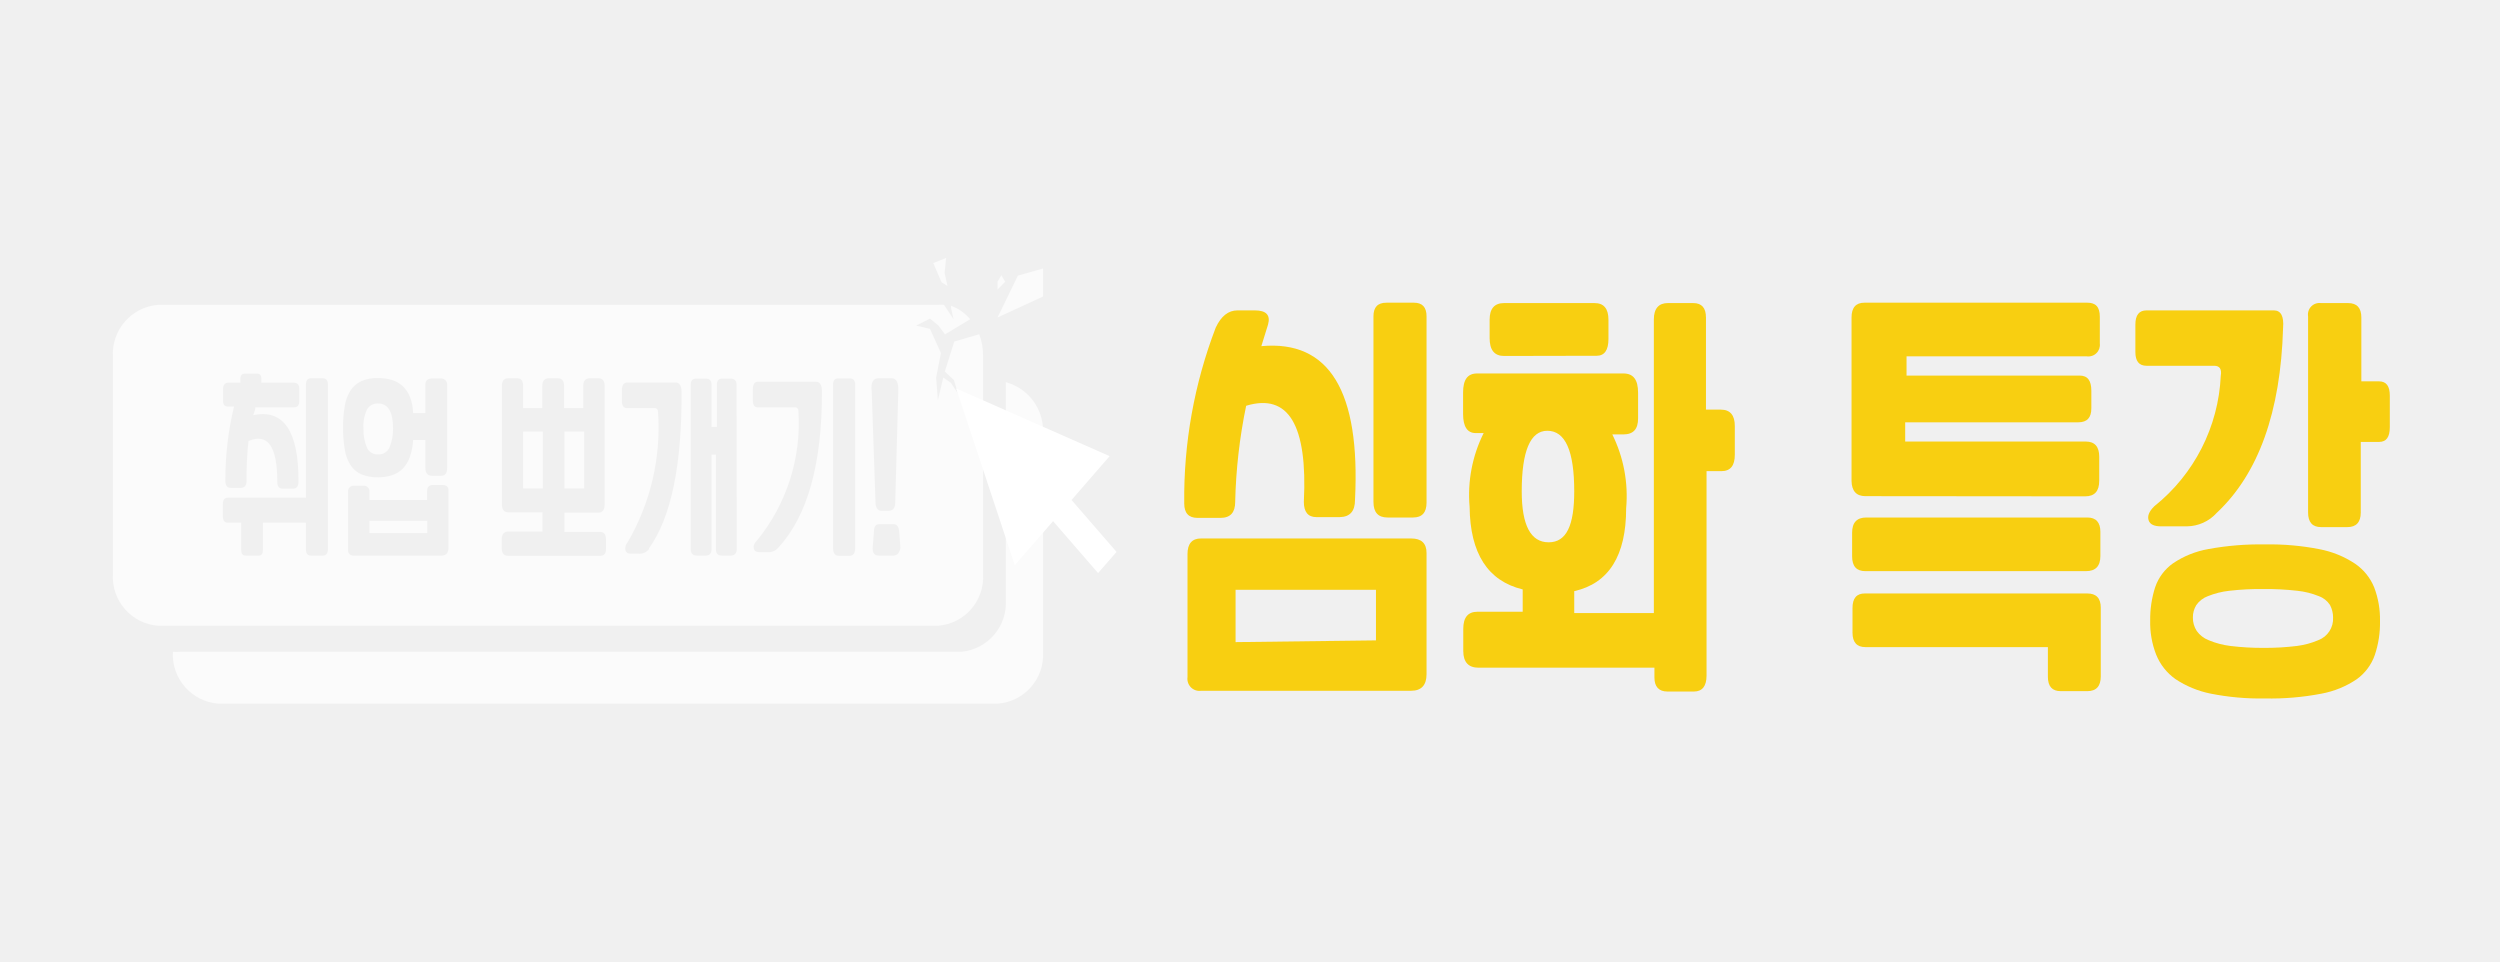
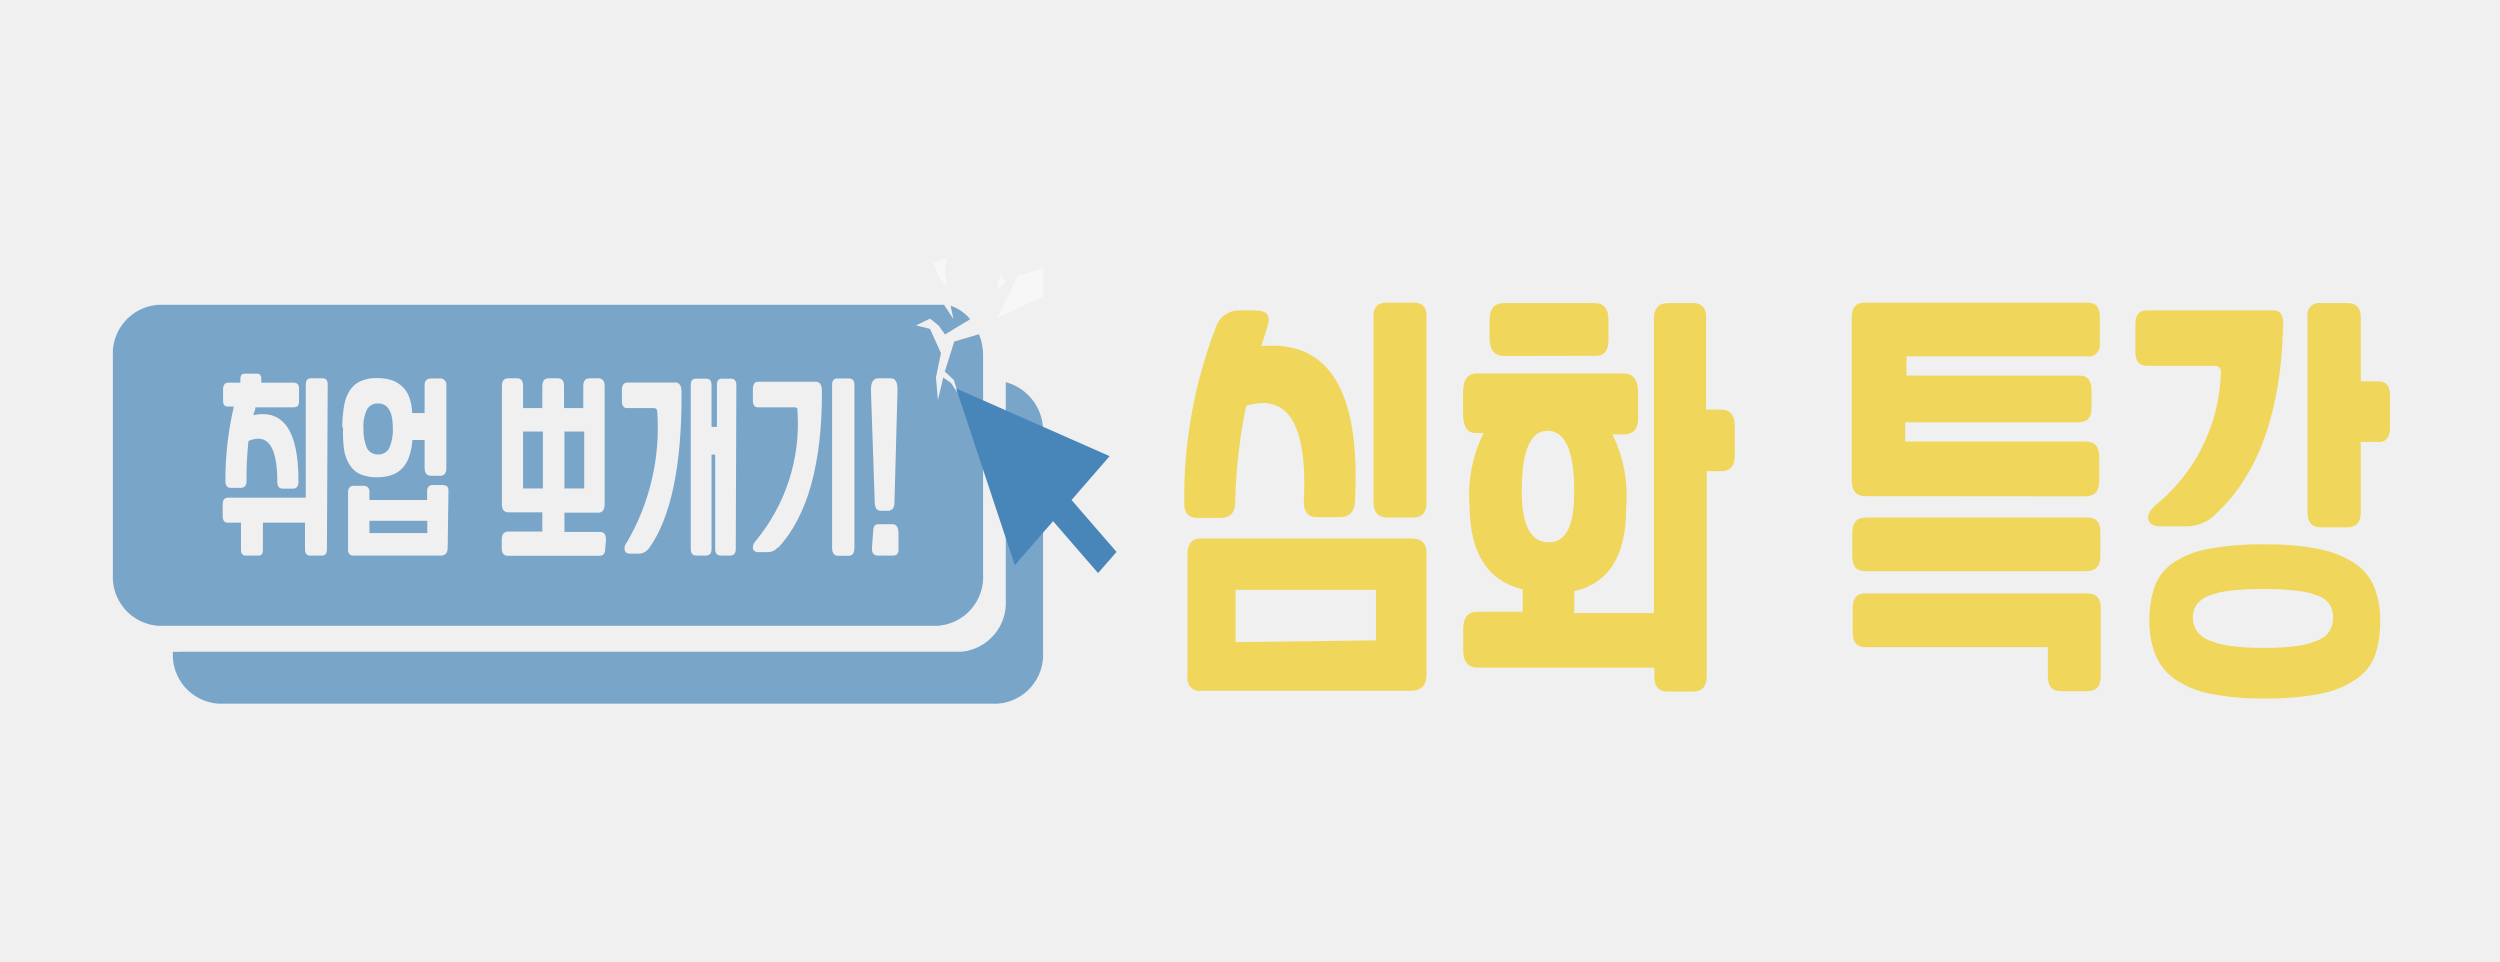
- <svg xmlns="http://www.w3.org/2000/svg" id="Layer_1" data-name="Layer 1" viewBox="0 0 130 50">
-   <defs>
-     <style>.cls-1{fill:#f8cf11;}.cls-2,.cls-4{fill:#fff;}.cls-2,.cls-3{opacity:0.7;}</style>
-   </defs>
-   <path class="cls-1" d="M65.59,18q5.3-.49,4.87,8c0,.58-.26.88-.79.89H68.45c-.44,0-.65-.28-.65-.79q.3-6-3-5a27.63,27.63,0,0,0-.57,5c0,.55-.25.83-.76.83H62.27q-.69,0-.69-.75a24.78,24.78,0,0,1,1.64-9.15c.28-.59.65-.89,1.13-.89h.9c.6,0,.82.25.69.73Zm8.59,17.06c0,.57-.27.86-.8.86H62.47a.63.63,0,0,1-.72-.71V28.81c0-.54.24-.81.7-.81H73.38c.53,0,.8.25.8.75Zm-2.63-1.76V30.67h-7.3v2.72Zm2.63-7.16c0,.51-.23.77-.7.77H72.15c-.49,0-.73-.27-.73-.81V16.45c0-.48.22-.71.68-.71h1.42c.44,0,.66.23.66.71Z" />
-   <path class="cls-1" d="M89.48,21.3c.49,0,.73.29.73.85v1.5c0,.57-.23.85-.7.85h-.77V35.13c0,.55-.22.83-.66.83H86.71c-.45,0-.68-.25-.68-.73v-.51H76.88c-.52,0-.79-.29-.79-.87V32.7c0-.6.25-.89.74-.89h2.35V30.65q-2.72-.66-2.76-4.29a7.19,7.19,0,0,1,.73-3.84h-.41q-.66,0-.66-1v-1.1c0-.69.24-1,.73-1h7.61c.51,0,.76.32.76,1v1.34c0,.55-.24.83-.77.83h-.57a7.21,7.21,0,0,1,.72,3.84q0,3.7-2.7,4.31v1.14H86V16.61c0-.57.26-.85.72-.85h1.33q.66,0,.66.75V21.3ZM78.21,18.51q-.75,0-.75-.93v-.95q0-.87.75-.87h4.71q.72,0,.72.87v1c0,.58-.21.87-.61.87Zm2.25,3.89c-.88,0-1.33,1.05-1.33,3.15,0,1.77.47,2.65,1.4,2.65s1.33-.88,1.33-2.65C81.86,23.45,81.4,22.4,80.46,22.4Z" />
-   <path class="cls-1" d="M97,25.8c-.47,0-.71-.27-.72-.79v-8.5c0-.52.23-.77.67-.77h11.59c.43,0,.65.21.65.73v1.39a.6.6,0,0,1-.68.67H99.14v1h9c.41,0,.61.25.61.79v.91c0,.49-.22.73-.68.73h-9v1h9.39c.47,0,.7.27.7.79V25c0,.54-.24.81-.73.81Zm0,3.9c-.46,0-.69-.25-.69-.77V27.7c0-.53.25-.79.74-.79h11.49c.45,0,.68.25.68.75v1.25c0,.53-.25.79-.75.79Zm0,3.95c-.44,0-.67-.25-.67-.75V31.62c0-.51.21-.76.64-.76h11.57c.47,0,.7.25.7.74v3.57c0,.51-.23.77-.7.77h-1.38c-.45,0-.67-.25-.67-.75V33.65Z" />
-   <path class="cls-1" d="M118.24,16.14c.37,0,.53.31.48.91q-.19,6.56-3.45,9.62a2.12,2.12,0,0,1-1.55.7h-1.35c-.35,0-.57-.1-.64-.31s0-.45.3-.74a9.22,9.22,0,0,0,3.45-6.78c.06-.35-.06-.52-.34-.52h-3.52c-.39,0-.58-.24-.58-.71V16.87c0-.48.19-.73.58-.73Zm-.46,12.17a13.28,13.28,0,0,1,2.84.25,5.05,5.05,0,0,1,1.84.75,2.73,2.73,0,0,1,1,1.24,4.66,4.66,0,0,1,.3,1.74,5.23,5.23,0,0,1-.27,1.77,2.6,2.6,0,0,1-.94,1.26,4.85,4.85,0,0,1-1.83.75,14,14,0,0,1-2.94.25,13.21,13.21,0,0,1-2.82-.25,5.13,5.13,0,0,1-1.84-.76,2.87,2.87,0,0,1-1-1.27,4.55,4.55,0,0,1-.31-1.77,5.4,5.4,0,0,1,.26-1.74,2.52,2.52,0,0,1,.93-1.24,4.75,4.75,0,0,1,1.84-.74A14.86,14.86,0,0,1,117.78,28.31Zm-.07,5.38a13.56,13.56,0,0,0,1.73-.1,4.18,4.18,0,0,0,1.11-.3,1.19,1.19,0,0,0,.77-1.18,1.39,1.39,0,0,0-.16-.65,1.16,1.16,0,0,0-.58-.46,4.13,4.13,0,0,0-1.12-.28,14.45,14.45,0,0,0-1.78-.09,13.92,13.92,0,0,0-1.75.09,4.23,4.23,0,0,0-1.12.28,1.27,1.27,0,0,0-.6.46,1.2,1.2,0,0,0-.18.65,1.25,1.25,0,0,0,.2.7,1.36,1.36,0,0,0,.62.48,4.24,4.24,0,0,0,1.13.3A13.8,13.8,0,0,0,117.71,33.69Zm6-13.86c.38,0,.56.25.56.74v1.64c0,.52-.18.77-.56.77h-.95v3.67c0,.51-.24.76-.7.76H120.7c-.45,0-.68-.25-.68-.76V16.45a.6.6,0,0,1,.67-.69h1.41q.69,0,.69.75v3.32Z" />
-   <path class="cls-2" d="M52.3,19.87V31.19A2.55,2.55,0,0,1,50,33.89H9.39a1.75,1.75,0,0,1-.4,0v0a2.56,2.56,0,0,0,2.35,2.7H51.89a2.55,2.55,0,0,0,2.35-2.7V22.53A2.63,2.63,0,0,0,52.3,19.87Z" />
-   <rect class="cls-2" x="19.21" y="27.08" width="3.01" height="0.64" />
-   <path class="cls-2" d="M19.66,23.63a.61.61,0,0,0,.59-.35,2.47,2.47,0,0,0,.19-1c0-.86-.26-1.3-.78-1.3a.62.62,0,0,0-.58.32,2,2,0,0,0-.18,1,2.32,2.32,0,0,0,.19,1A.6.6,0,0,0,19.66,23.63Z" />
-   <rect class="cls-2" x="29.35" y="22.44" width="1.03" height="2.96" />
-   <rect class="cls-2" x="27.2" y="22.44" width="1.03" height="2.96" />
-   <path class="cls-2" d="M50.92,17.38l-1.3.38-.49,1.56.47.44.22.71-.37-.56-.4-.28-.28,1.17-.09-1.17.25-1.27-.57-1.26-.72-.17.72-.36.44.36.34.46,1.31-.79a2.28,2.28,0,0,0-1-.7V16l.13.59-.49-.74v0a1.63,1.63,0,0,0-.31,0H8.22a2.56,2.56,0,0,0-2.35,2.7V29.84a2.55,2.55,0,0,0,2.35,2.7H48.78a2.54,2.54,0,0,0,2.34-2.7V18.48A3.07,3.07,0,0,0,50.92,17.38ZM11.6,20.25c0-.23.09-.35.28-.35h.62v-.19c0-.19.08-.28.23-.28h.64c.15,0,.22.09.22.28v.19h1.68c.19,0,.29.1.29.31v.65c0,.22-.09.32-.28.32h-2c0,.14-.08.28-.11.41,1.57-.33,2.36.82,2.35,3.44,0,.25-.09.38-.28.38h-.54c-.19,0-.28-.12-.28-.36,0-1.84-.49-2.54-1.5-2.12A17.52,17.52,0,0,0,12.82,25c0,.25-.1.37-.31.37H12c-.18,0-.28-.12-.28-.37a16.23,16.23,0,0,1,.45-3.86h-.32c-.17,0-.25-.1-.25-.3Zm5.45,8.3c0,.22-.09.34-.26.34h-.62c-.18,0-.26-.11-.26-.33V27.18H13.67v1.43c0,.19-.07.28-.22.28h-.68c-.16,0-.23-.11-.23-.32V27.18h-.69c-.18,0-.26-.12-.26-.34v-.62c0-.22.08-.33.25-.34h4.07V20c0-.22.09-.33.26-.33h.61c.18,0,.27.11.27.32Zm.79-6.31a6.23,6.23,0,0,1,.09-1.13,2.14,2.14,0,0,1,.3-.81,1.37,1.37,0,0,1,.56-.48,2,2,0,0,1,.87-.16,2.37,2.37,0,0,1,.72.1,1.47,1.47,0,0,1,.56.32,1.54,1.54,0,0,1,.38.57,2.5,2.5,0,0,1,.16.83h.64V20c0-.21.12-.32.37-.32h.4a.32.32,0,0,1,.36.36v4.3c0,.26-.1.4-.32.4h-.47c-.22,0-.34-.14-.34-.42V22.88h-.64a3.05,3.05,0,0,1-.17.88,1.61,1.61,0,0,1-.37.61,1.34,1.34,0,0,1-.56.34,2.27,2.27,0,0,1-.72.11,2.23,2.23,0,0,1-.88-.16,1.27,1.27,0,0,1-.56-.49,2,2,0,0,1-.29-.8A6.23,6.23,0,0,1,17.84,22.24Zm5.48,6.23q0,.42-.36.42H18.4a.27.27,0,0,1-.3-.3v-3a.29.29,0,0,1,.33-.33h.46a.29.29,0,0,1,.32.33V26h3v-.45q0-.33.3-.33H23c.21,0,.32.09.32.28Zm8.19.08c0,.22-.09.34-.27.35H26.41c-.21,0-.32-.14-.32-.41v-.44c0-.27.12-.41.35-.41h1.77v-1H26.44c-.23,0-.34-.14-.34-.41V20.07c0-.27.11-.4.34-.4h.44c.22,0,.32.13.32.4v1.15h1V20.07c0-.27.12-.4.35-.4H29c.22,0,.33.13.33.4v1.15h1V20.07c0-.27.12-.4.35-.4h.42c.23,0,.34.13.34.4v6.15c0,.29-.11.44-.33.44H29.35v1H31.2c.21,0,.31.13.31.4Zm2.24,0a.64.64,0,0,1-.57.24h-.37c-.16,0-.26-.06-.29-.19a.51.51,0,0,1,.13-.42,11.83,11.83,0,0,0,1.57-6.74c0-.14-.06-.22-.18-.22H32.6c-.17,0-.26-.12-.26-.37v-.56c0-.27.1-.4.29-.4h2.5c.2,0,.31.17.31.49Q35.47,26.1,33.75,28.51Zm4.56,0c0,.22-.11.34-.31.34h-.47q-.3,0-.3-.33V23.64H37v4.91c0,.22-.1.34-.3.34h-.47c-.2,0-.31-.11-.31-.33V20c0-.21.1-.31.28-.31h.51c.19,0,.29.11.29.33V22.2h.28V20c0-.21.09-.31.27-.31H38q.3,0,.3.33Zm2.16-.07a.67.67,0,0,1-.58.23h-.41c-.16,0-.25-.06-.28-.18s0-.26.17-.43a9.65,9.65,0,0,0,2.15-6.7c0-.14-.06-.22-.18-.22H39.4c-.17,0-.25-.12-.25-.37v-.56c0-.27.09-.4.27-.4h3c.21,0,.32.17.32.49C42.75,24.1,42,26.82,40.47,28.48Zm4,0c0,.28-.1.42-.29.42h-.56c-.2,0-.3-.14-.3-.4V20c0-.21.08-.32.26-.32h.61c.19,0,.28.11.28.33Zm1.28-8.81h.61c.25,0,.37.22.35.67l-.16,5.82c0,.25-.12.38-.3.4h-.42c-.16,0-.27-.12-.3-.36l-.2-5.86C45.27,19.89,45.41,19.66,45.7,19.67Zm.68,9.22h-.73c-.22,0-.33-.13-.32-.4l.07-.9c0-.22.11-.34.28-.33h.74c.18,0,.27.14.29.41l.06.82C46.77,28.77,46.64,28.91,46.38,28.89Z" />
-   <g class="cls-3">
-     <polygon class="cls-4" points="48.53 13.68 48.96 14.68 49.27 14.87 49.12 14.19 49.2 13.41 48.53 13.68" />
-     <polygon class="cls-4" points="52.93 14.33 51.87 16.51 54.24 15.42 54.24 13.96 52.93 14.33" />
-     <polygon class="cls-4" points="51.87 14.65 51.87 15.06 52.27 14.65 52.07 14.31 51.87 14.65" />
+ <svg xmlns="http://www.w3.org/2000/svg" width="130" height="50" viewBox="0 0 130 50" fill="none">
+   <g opacity="0.7">
+     <path d="M65.59 18C69.123 17.673 70.747 20.34 70.46 26C70.46 26.58 70.2 26.88 69.68 26.89H68.45C68.01 26.89 67.8 26.61 67.8 26.1C68 22.1 67 20.433 64.8 21.1C64.458 22.746 64.267 24.419 64.23 26.1C64.23 26.65 63.98 26.93 63.46 26.93H62.27C61.81 26.93 61.58 26.68 61.58 26.18C61.544 23.054 62.101 19.949 63.22 17.03C63.295 16.784 63.444 16.567 63.645 16.408C63.847 16.249 64.093 16.155 64.35 16.14H65.25C65.85 16.14 66.07 16.39 65.94 16.87L65.59 18ZM74.18 35.07C74.18 35.63 73.91 35.92 73.38 35.92H62.47C62.373 35.935 62.274 35.927 62.18 35.897C62.087 35.867 62.002 35.815 61.931 35.746C61.862 35.677 61.809 35.593 61.777 35.499C61.746 35.406 61.736 35.307 61.75 35.21V28.81C61.75 28.27 61.99 28 62.45 28H73.38C73.91 28 74.18 28.25 74.18 28.75V35.07ZM71.55 33.3V30.67H64.25V33.39L71.55 33.3ZM74.18 26.14C74.18 26.65 73.95 26.91 73.48 26.91H72.15C71.66 26.91 71.42 26.64 71.42 26.1V16.45C71.42 15.97 71.64 15.74 72.1 15.74H73.52C73.96 15.74 74.18 15.97 74.18 16.45V26.14Z" fill="#EFCB1B" />
+     <path d="M89.48 21.3C89.97 21.3 90.21 21.59 90.21 22.15V23.65C90.21 24.22 89.98 24.5 89.51 24.5H88.75V35.13C88.75 35.68 88.52 35.96 88.08 35.96H86.71C86.26 35.96 86.03 35.71 86.03 35.23V34.72H76.88C76.36 34.72 76.09 34.43 76.09 33.85V32.7C76.09 32.1 76.34 31.81 76.83 31.81H79.18V30.65C77.367 30.21 76.447 28.78 76.42 26.36C76.304 25.037 76.557 23.708 77.15 22.52H76.74C76.3 22.52 76.08 22.187 76.08 21.52V20.42C76.08 19.73 76.32 19.42 76.81 19.42H84.43C84.93 19.42 85.18 19.74 85.18 20.42V21.76C85.18 22.31 84.94 22.59 84.41 22.59H83.85C84.43 23.782 84.675 25.109 84.56 26.43C84.56 28.897 83.66 30.333 81.86 30.74V31.88H86V16.61C86 16.04 86.26 15.76 86.72 15.76H88.05C88.49 15.76 88.72 16.01 88.72 16.51V21.3H89.48ZM78.21 18.51C77.71 18.51 77.46 18.2 77.46 17.58V16.63C77.46 16.05 77.71 15.76 78.21 15.76H82.92C83.4 15.76 83.64 16.05 83.64 16.63V17.63C83.64 18.21 83.44 18.5 83.03 18.5L78.21 18.51ZM80.46 22.4C79.58 22.4 79.13 23.45 79.13 25.55C79.13 27.32 79.6 28.2 80.53 28.2C81.46 28.2 81.86 27.32 81.86 25.55C81.86 23.45 81.4 22.4 80.46 22.4V22.4Z" fill="#EFCB1B" />
+     <path d="M97 25.8C96.54 25.8 96.3 25.53 96.29 25.01V16.51C96.29 15.99 96.51 15.74 96.95 15.74H108.54C108.98 15.74 109.19 15.95 109.19 16.47V17.86C109.204 17.952 109.196 18.046 109.166 18.134C109.137 18.223 109.087 18.303 109.021 18.368C108.954 18.434 108.873 18.482 108.785 18.51C108.696 18.538 108.602 18.545 108.51 18.53H99.14V19.53H108.14C108.55 19.53 108.76 19.78 108.76 20.32V21.23C108.76 21.72 108.53 21.96 108.07 21.96H99.07V22.96H108.46C108.93 22.96 109.16 23.23 109.16 23.75V25C109.16 25.54 108.92 25.81 108.43 25.81L97 25.8ZM97 29.7C96.54 29.7 96.32 29.45 96.32 28.93V27.7C96.32 27.17 96.56 26.91 97.05 26.91H108.54C109 26.91 109.22 27.16 109.22 27.66V28.91C109.22 29.44 108.97 29.7 108.47 29.7H97ZM97 33.65C96.56 33.65 96.34 33.4 96.34 32.9V31.62C96.34 31.11 96.55 30.86 96.97 30.86H108.54C109.01 30.86 109.24 31.11 109.24 31.6V35.17C109.24 35.68 109.01 35.94 108.54 35.94H107.16C106.72 35.94 106.49 35.69 106.49 35.19V33.65H97Z" fill="#EFCB1B" />
+     <path d="M118.25 16.14C118.61 16.14 118.77 16.45 118.72 17.05C118.593 21.423 117.447 24.63 115.28 26.67C115.081 26.887 114.84 27.061 114.572 27.181C114.304 27.301 114.014 27.366 113.72 27.37H112.37C112.02 27.37 111.81 27.27 111.73 27.06C111.65 26.85 111.73 26.61 112.03 26.32C113.054 25.5 113.892 24.472 114.487 23.302C115.082 22.133 115.42 20.851 115.48 19.54C115.54 19.19 115.42 19.02 115.14 19.02H111.62C111.24 19.02 111.04 18.78 111.04 18.31V16.87C111.04 16.38 111.24 16.14 111.62 16.14H118.25ZM117.79 28.31C118.743 28.292 119.695 28.375 120.63 28.56C121.286 28.688 121.911 28.942 122.47 29.31C122.918 29.616 123.265 30.048 123.47 30.55C123.68 31.106 123.782 31.696 123.77 32.29C123.78 32.89 123.693 33.488 123.51 34.06C123.317 34.574 122.967 35.015 122.51 35.32C121.958 35.693 121.335 35.948 120.68 36.07C119.715 36.256 118.733 36.34 117.75 36.32C116.8 36.338 115.852 36.254 114.92 36.07C114.262 35.943 113.636 35.684 113.08 35.31C112.632 34.991 112.285 34.55 112.08 34.04C111.86 33.477 111.755 32.875 111.77 32.27C111.761 31.68 111.849 31.092 112.03 30.53C112.206 30.029 112.535 29.595 112.97 29.29C113.521 28.917 114.144 28.664 114.8 28.55C115.786 28.37 116.788 28.289 117.79 28.31V28.31ZM117.71 33.69C118.288 33.699 118.866 33.665 119.44 33.59C119.822 33.544 120.196 33.443 120.55 33.29C120.791 33.195 120.997 33.027 121.14 32.81C121.263 32.598 121.326 32.355 121.32 32.11C121.325 31.883 121.27 31.659 121.16 31.46C121.022 31.247 120.818 31.086 120.58 31C120.225 30.854 119.851 30.76 119.47 30.72C118.876 30.653 118.278 30.623 117.68 30.63C117.095 30.623 116.511 30.654 115.93 30.72C115.546 30.762 115.169 30.856 114.81 31C114.568 31.089 114.359 31.249 114.21 31.46C114.089 31.655 114.027 31.881 114.03 32.11C114.026 32.358 114.095 32.602 114.23 32.81C114.387 33.025 114.602 33.192 114.85 33.29C115.215 33.44 115.598 33.541 115.99 33.59C116.56 33.664 117.135 33.698 117.71 33.69V33.69ZM123.71 19.83C124.09 19.83 124.28 20.08 124.28 20.57V22.21C124.28 22.73 124.09 22.98 123.71 22.98H122.76V26.65C122.76 27.16 122.52 27.42 122.06 27.42H120.68C120.22 27.42 119.99 27.16 119.99 26.65V16.45C119.975 16.358 119.982 16.263 120.01 16.174C120.038 16.085 120.087 16.004 120.152 15.937C120.217 15.87 120.297 15.819 120.385 15.788C120.473 15.758 120.567 15.748 120.66 15.76H122.08C122.53 15.76 122.76 16.01 122.76 16.51V19.83H123.71Z" fill="#EFCB1B" />
+     <path opacity="0.7" d="M52.3 19.87V31.19C52.342 31.851 52.126 32.502 51.696 33.005C51.267 33.509 50.659 33.826 50 33.89H9.39C9.257 33.905 9.123 33.905 8.99 33.89V33.89C8.946 34.557 9.167 35.215 9.605 35.721C10.043 36.227 10.663 36.539 11.33 36.59H51.89C52.558 36.539 53.179 36.227 53.618 35.722C54.058 35.216 54.281 34.559 54.24 33.89V22.53C54.268 21.932 54.09 21.343 53.738 20.859C53.385 20.375 52.878 20.026 52.3 19.87V19.87Z" fill="#0058A3" />
+     <path opacity="0.7" d="M22.22 27.08H19.21V27.72H22.22V27.08Z" fill="#0058A3" />
+     <path opacity="0.7" d="M19.66 23.63C19.782 23.636 19.903 23.606 20.008 23.544C20.113 23.482 20.197 23.39 20.25 23.28C20.383 22.964 20.444 22.622 20.43 22.28C20.43 21.42 20.18 20.98 19.66 20.98C19.543 20.973 19.426 20.999 19.324 21.056C19.221 21.113 19.137 21.197 19.08 21.3C18.935 21.612 18.873 21.957 18.9 22.3C18.886 22.642 18.948 22.984 19.08 23.3C19.135 23.405 19.219 23.491 19.322 23.55C19.425 23.608 19.542 23.636 19.66 23.63V23.63Z" fill="#0058A3" />
+     <path opacity="0.7" d="M30.38 22.44H29.35V25.4H30.38V22.44Z" fill="#0058A3" />
+     <path opacity="0.7" d="M28.23 22.44H27.2V25.4H28.23V22.44Z" fill="#0058A3" />
+     <path opacity="0.7" d="M50.91 17.38L49.62 17.76L49.13 19.32L49.6 19.76L49.82 20.47L49.45 19.91L49.05 19.63L48.77 20.8L48.67 19.63L48.93 18.36L48.36 17.1L47.63 16.92L48.36 16.57L48.8 16.92L49.14 17.39L50.45 16.6C50.187 16.28 49.841 16.038 49.45 15.9V16L49.58 16.59L49.09 15.85H48.78H8.21C7.543 15.901 6.923 16.213 6.485 16.719C6.047 17.224 5.826 17.883 5.87 18.55V29.84C5.826 30.508 6.047 31.165 6.485 31.671C6.923 32.176 7.543 32.489 8.21 32.54H48.78C49.447 32.489 50.067 32.176 50.505 31.671C50.943 31.165 51.164 30.508 51.12 29.84V18.48C51.123 18.103 51.051 17.729 50.91 17.38ZM11.6 20.25C11.6 20.02 11.69 19.9 11.87 19.9H12.5V19.71C12.5 19.52 12.57 19.43 12.73 19.43H13.37C13.51 19.43 13.59 19.52 13.59 19.71V19.9H15.27C15.46 19.9 15.55 20 15.55 20.21V20.86C15.55 21.08 15.46 21.18 15.28 21.18H13.28C13.28 21.32 13.2 21.46 13.17 21.59C14.743 21.263 15.527 22.41 15.52 25.03C15.52 25.28 15.43 25.41 15.24 25.41H14.7C14.51 25.41 14.42 25.29 14.42 25.05C14.42 23.21 13.92 22.51 12.92 22.93C12.846 23.617 12.812 24.309 12.82 25C12.82 25.25 12.72 25.37 12.51 25.37H12C11.81 25.37 11.72 25.25 11.72 25C11.717 23.701 11.865 22.405 12.16 21.14H11.84C11.68 21.14 11.6 21.04 11.6 20.84V20.25ZM17 28.55C17 28.77 16.92 28.89 16.75 28.89H16.12C15.95 28.89 15.86 28.78 15.86 28.56V27.18H13.67V28.61C13.67 28.8 13.59 28.89 13.45 28.89H12.77C12.61 28.89 12.53 28.78 12.53 28.57V27.18H11.84C11.67 27.18 11.58 27.06 11.58 26.84V26.22C11.58 26 11.67 25.89 11.84 25.88H15.9V20C15.9 19.78 15.99 19.67 16.17 19.67H16.77C16.95 19.67 17.04 19.78 17.04 19.99L17 28.55ZM17.8 22.24C17.796 21.861 17.826 21.483 17.89 21.11C17.934 20.822 18.036 20.547 18.19 20.3C18.327 20.09 18.521 19.923 18.75 19.82C19.024 19.702 19.322 19.648 19.62 19.66C19.864 19.656 20.107 19.69 20.34 19.76C20.546 19.828 20.736 19.937 20.9 20.08C21.068 20.239 21.198 20.434 21.28 20.65C21.376 20.916 21.427 21.197 21.43 21.48H22.08V20C22.08 19.79 22.2 19.68 22.45 19.68H22.85C22.899 19.673 22.948 19.678 22.995 19.694C23.042 19.71 23.084 19.736 23.119 19.771C23.154 19.806 23.18 19.848 23.196 19.895C23.212 19.941 23.217 19.991 23.21 20.04V24.34C23.21 24.6 23.11 24.74 22.89 24.74H22.42C22.19 24.74 22.08 24.6 22.08 24.32V22.88H21.44C21.427 23.18 21.37 23.477 21.27 23.76C21.194 23.988 21.067 24.197 20.9 24.37C20.744 24.528 20.552 24.645 20.34 24.71C20.107 24.784 19.864 24.821 19.62 24.82C19.316 24.827 19.013 24.772 18.73 24.66C18.501 24.556 18.309 24.385 18.18 24.17C18.027 23.927 17.928 23.654 17.89 23.37C17.839 22.996 17.822 22.617 17.84 22.24H17.8ZM23.28 28.47C23.28 28.75 23.16 28.89 22.92 28.89H18.39C18.35 28.895 18.309 28.891 18.271 28.878C18.232 28.864 18.198 28.842 18.17 28.813C18.141 28.784 18.12 28.748 18.108 28.71C18.096 28.671 18.093 28.63 18.1 28.59V25.59C18.1 25.37 18.2 25.26 18.42 25.26H18.89C18.934 25.255 18.979 25.26 19.021 25.275C19.062 25.29 19.1 25.314 19.131 25.346C19.162 25.378 19.185 25.417 19.199 25.459C19.213 25.501 19.216 25.546 19.21 25.59V26H22.21V25.55C22.21 25.33 22.31 25.22 22.51 25.22H23C23.21 25.22 23.32 25.31 23.32 25.5L23.28 28.47ZM31.47 28.55C31.47 28.77 31.38 28.89 31.2 28.9H26.4C26.19 28.9 26.09 28.76 26.09 28.49V28.05C26.09 27.78 26.21 27.64 26.44 27.64H28.2V26.64H26.44C26.21 26.64 26.1 26.5 26.1 26.23V20.07C26.1 19.8 26.21 19.67 26.44 19.67H26.88C27.1 19.67 27.2 19.8 27.2 20.07V21.22H28.2V20.07C28.2 19.8 28.32 19.67 28.54 19.67H29C29.22 19.67 29.33 19.8 29.33 20.07V21.22H30.33V20.07C30.33 19.8 30.45 19.67 30.68 19.67H31.1C31.32 19.67 31.44 19.8 31.44 20.07V26.22C31.44 26.51 31.33 26.66 31.11 26.66H29.35V27.66H31.2C31.41 27.66 31.51 27.79 31.51 28.06L31.47 28.55ZM33.71 28.55C33.642 28.634 33.555 28.7 33.455 28.742C33.356 28.784 33.247 28.8 33.14 28.79H32.77C32.61 28.79 32.51 28.73 32.48 28.6C32.469 28.525 32.475 28.448 32.497 28.375C32.52 28.303 32.558 28.236 32.61 28.18C33.793 26.14 34.34 23.793 34.18 21.44C34.18 21.29 34.12 21.22 34 21.22H32.6C32.43 21.22 32.34 21.1 32.34 20.85V20.29C32.34 20.02 32.44 19.89 32.63 19.89H35.12C35.33 19.89 35.44 20.06 35.44 20.38C35.46 24.193 34.897 26.903 33.75 28.51L33.71 28.55ZM38.26 28.55C38.26 28.77 38.16 28.89 37.96 28.89H37.49C37.29 28.89 37.19 28.78 37.19 28.56V23.64H37V28.55C37 28.77 36.9 28.89 36.7 28.89H36.23C36.02 28.89 35.92 28.78 35.92 28.56V20C35.92 19.79 36.01 19.69 36.2 19.69H36.71C36.9 19.69 37 19.8 37 20.02V22.2H37.28V20C37.28 19.79 37.37 19.69 37.55 19.69H38C38.19 19.69 38.29 19.8 38.29 20.02L38.26 28.55ZM40.43 28.48C40.359 28.562 40.269 28.625 40.168 28.665C40.067 28.705 39.958 28.721 39.85 28.71H39.43C39.37 28.718 39.309 28.703 39.257 28.671C39.206 28.638 39.168 28.588 39.15 28.53C39.15 28.41 39.15 28.27 39.32 28.1C40.863 26.222 41.632 23.826 41.47 21.4C41.47 21.25 41.47 21.18 41.3 21.18H39.4C39.23 21.18 39.15 21.06 39.15 20.81V20.25C39.15 19.98 39.24 19.85 39.42 19.85H42.42C42.64 19.85 42.74 20.02 42.74 20.34C42.75 24.1 42 26.82 40.47 28.48H40.43ZM44.43 28.48C44.43 28.76 44.33 28.9 44.14 28.9H43.58C43.38 28.9 43.27 28.76 43.27 28.5V20C43.27 19.79 43.36 19.68 43.54 19.68H44.15C44.33 19.68 44.43 19.79 44.43 20.01V28.48ZM45.71 19.67H46.32C46.57 19.67 46.69 19.89 46.67 20.34L46.51 26.16C46.51 26.41 46.39 26.54 46.21 26.56H45.79C45.617 26.56 45.517 26.44 45.49 26.2L45.29 20.34C45.27 19.89 45.41 19.66 45.7 19.67H45.71ZM46.39 28.89H45.66C45.44 28.89 45.33 28.76 45.34 28.49L45.41 27.59C45.41 27.37 45.52 27.25 45.68 27.26H46.43C46.6 27.26 46.7 27.4 46.72 27.67V28.49C46.76 28.77 46.64 28.91 46.38 28.89H46.39Z" fill="#0058A3" />
+     <g opacity="0.7">
+       <path d="M48.53 13.68L48.96 14.68L49.27 14.87L49.12 14.19L49.2 13.41L48.53 13.68Z" fill="white" />
+       <path d="M52.93 14.33L51.87 16.51L54.24 15.42V13.95L52.93 14.33Z" fill="white" />
+       <path d="M51.87 14.65V15.06L52.27 14.65L52.07 14.31L51.87 14.65Z" fill="white" />
+     </g>
+     <path d="M57.7 23.72L49.72 20.2L52.77 29.39L54.76 27.1L57.1 29.8L58.06 28.7L55.72 26L57.7 23.72Z" fill="#0058A3" />
  </g>
-   <polygon class="cls-4" points="57.7 23.72 49.72 20.2 52.77 29.39 54.76 27.1 57.1 29.8 58.06 28.7 55.72 26 57.7 23.72" />
</svg>
